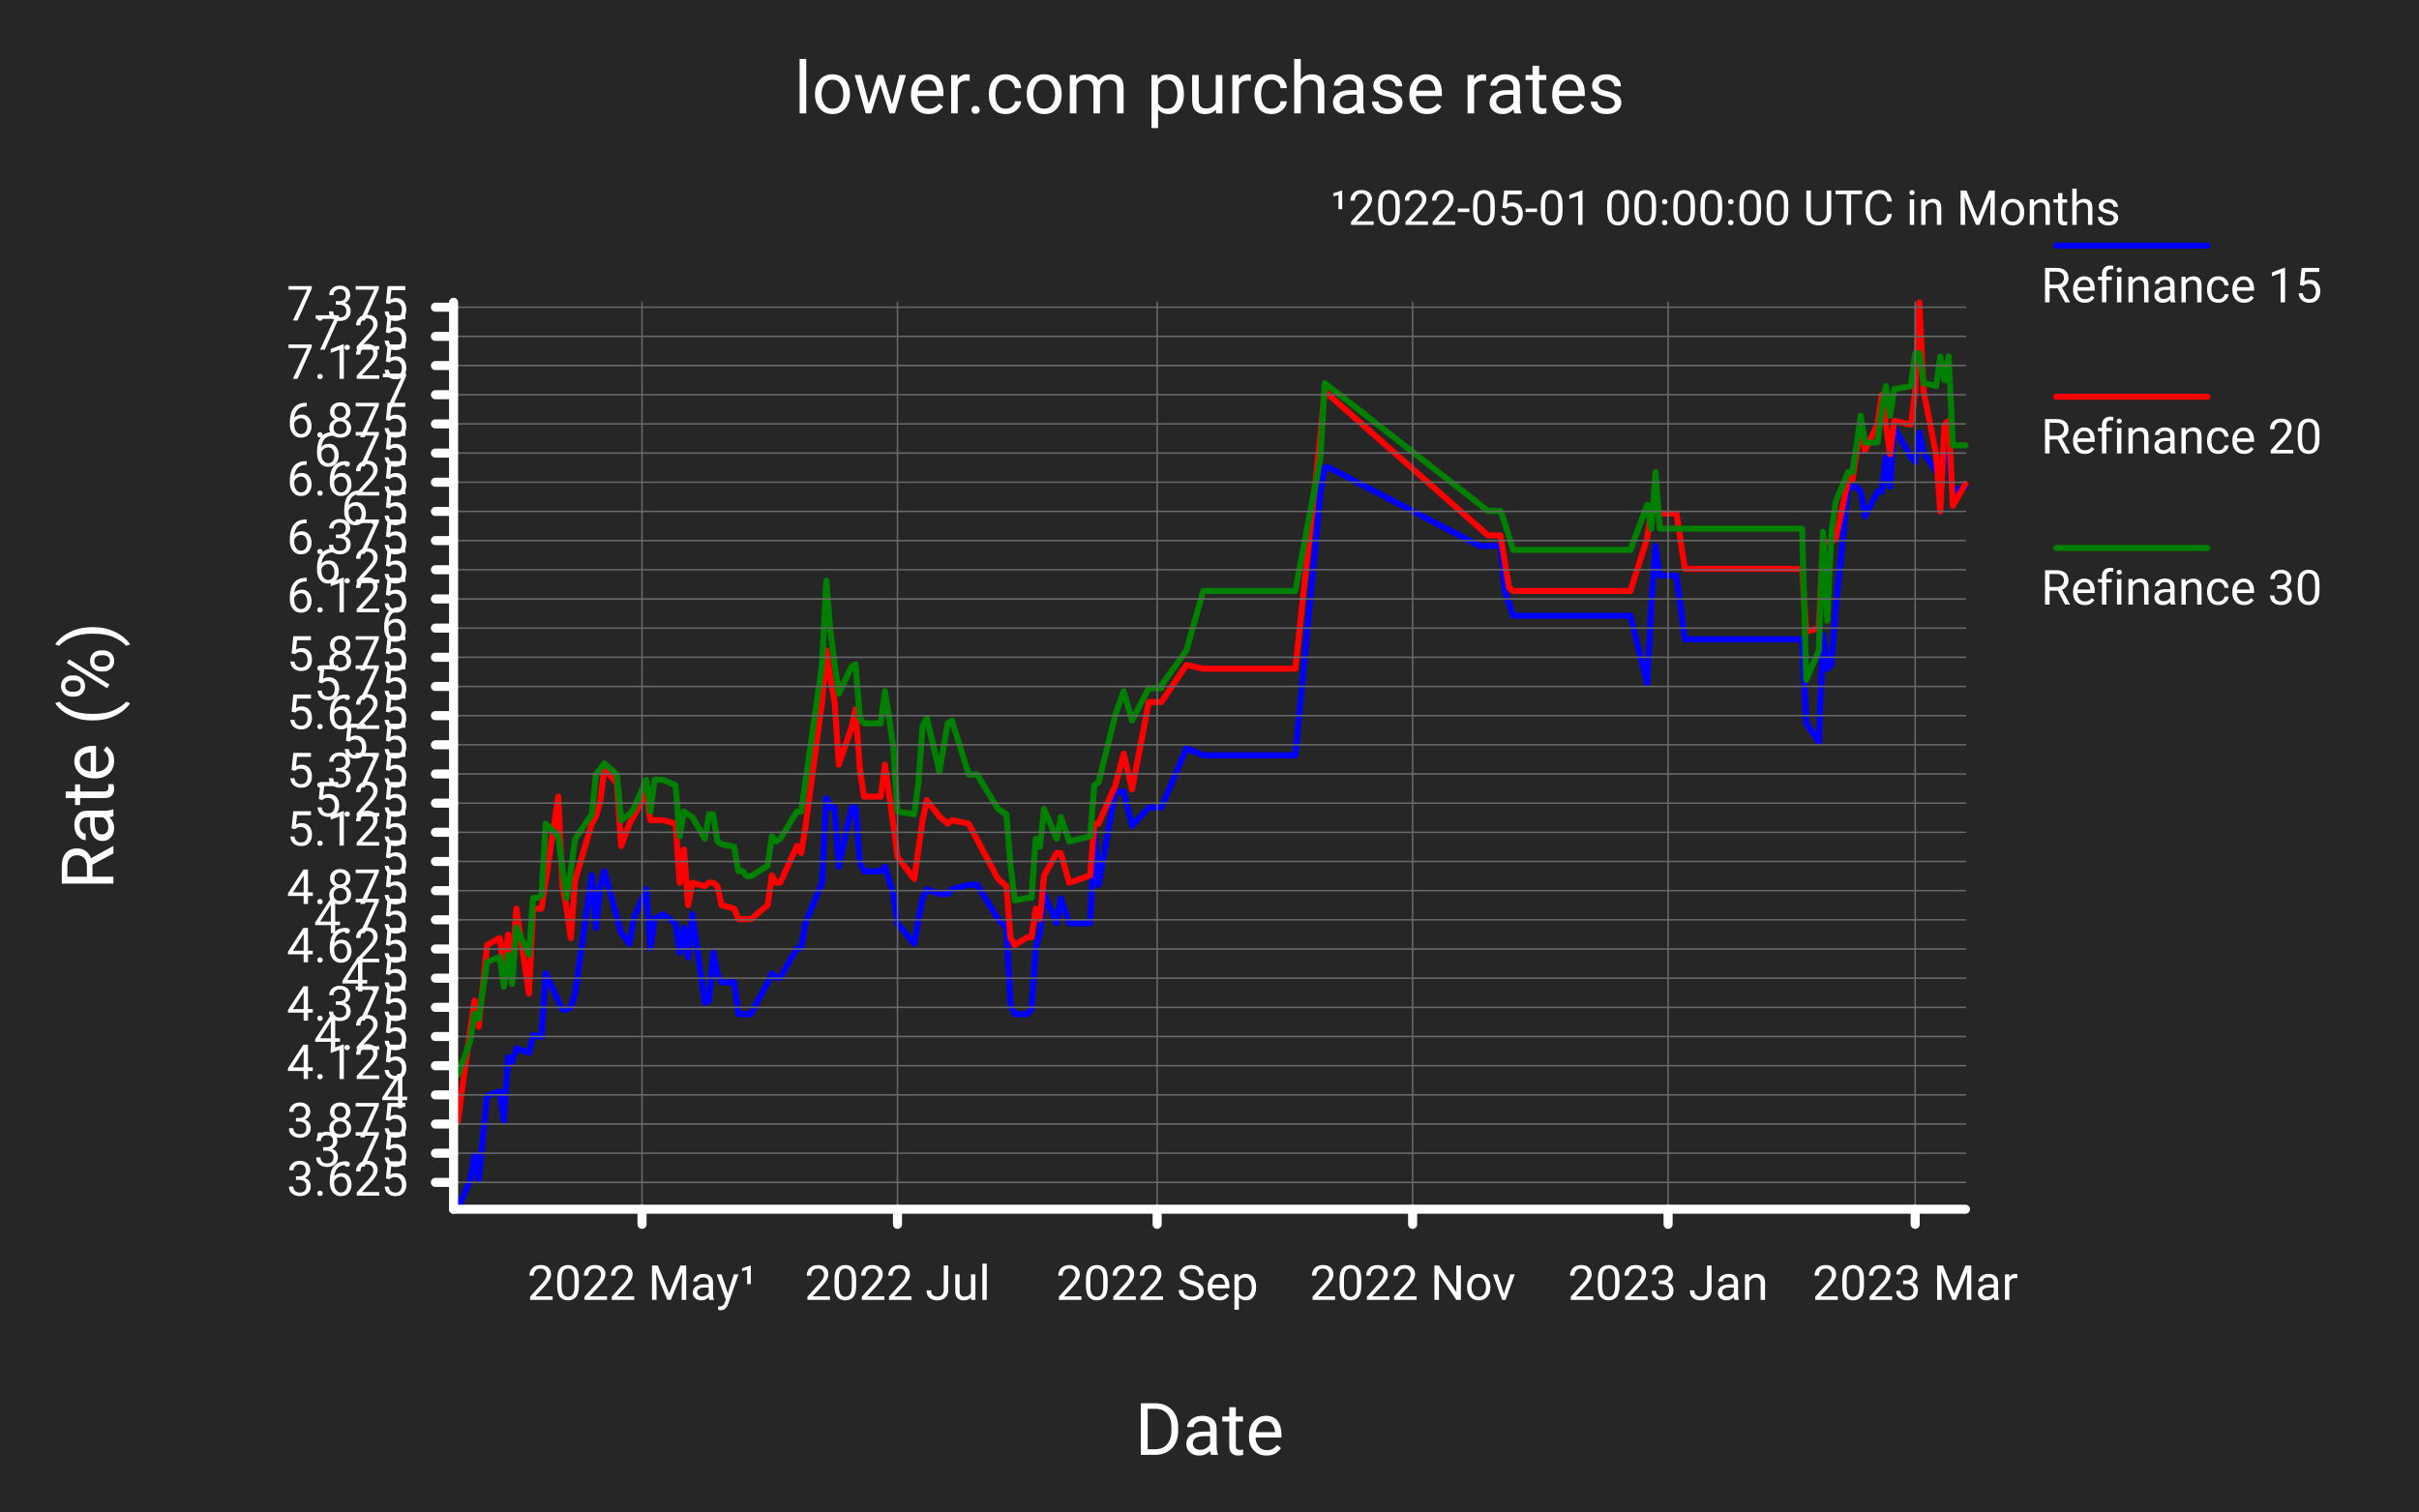
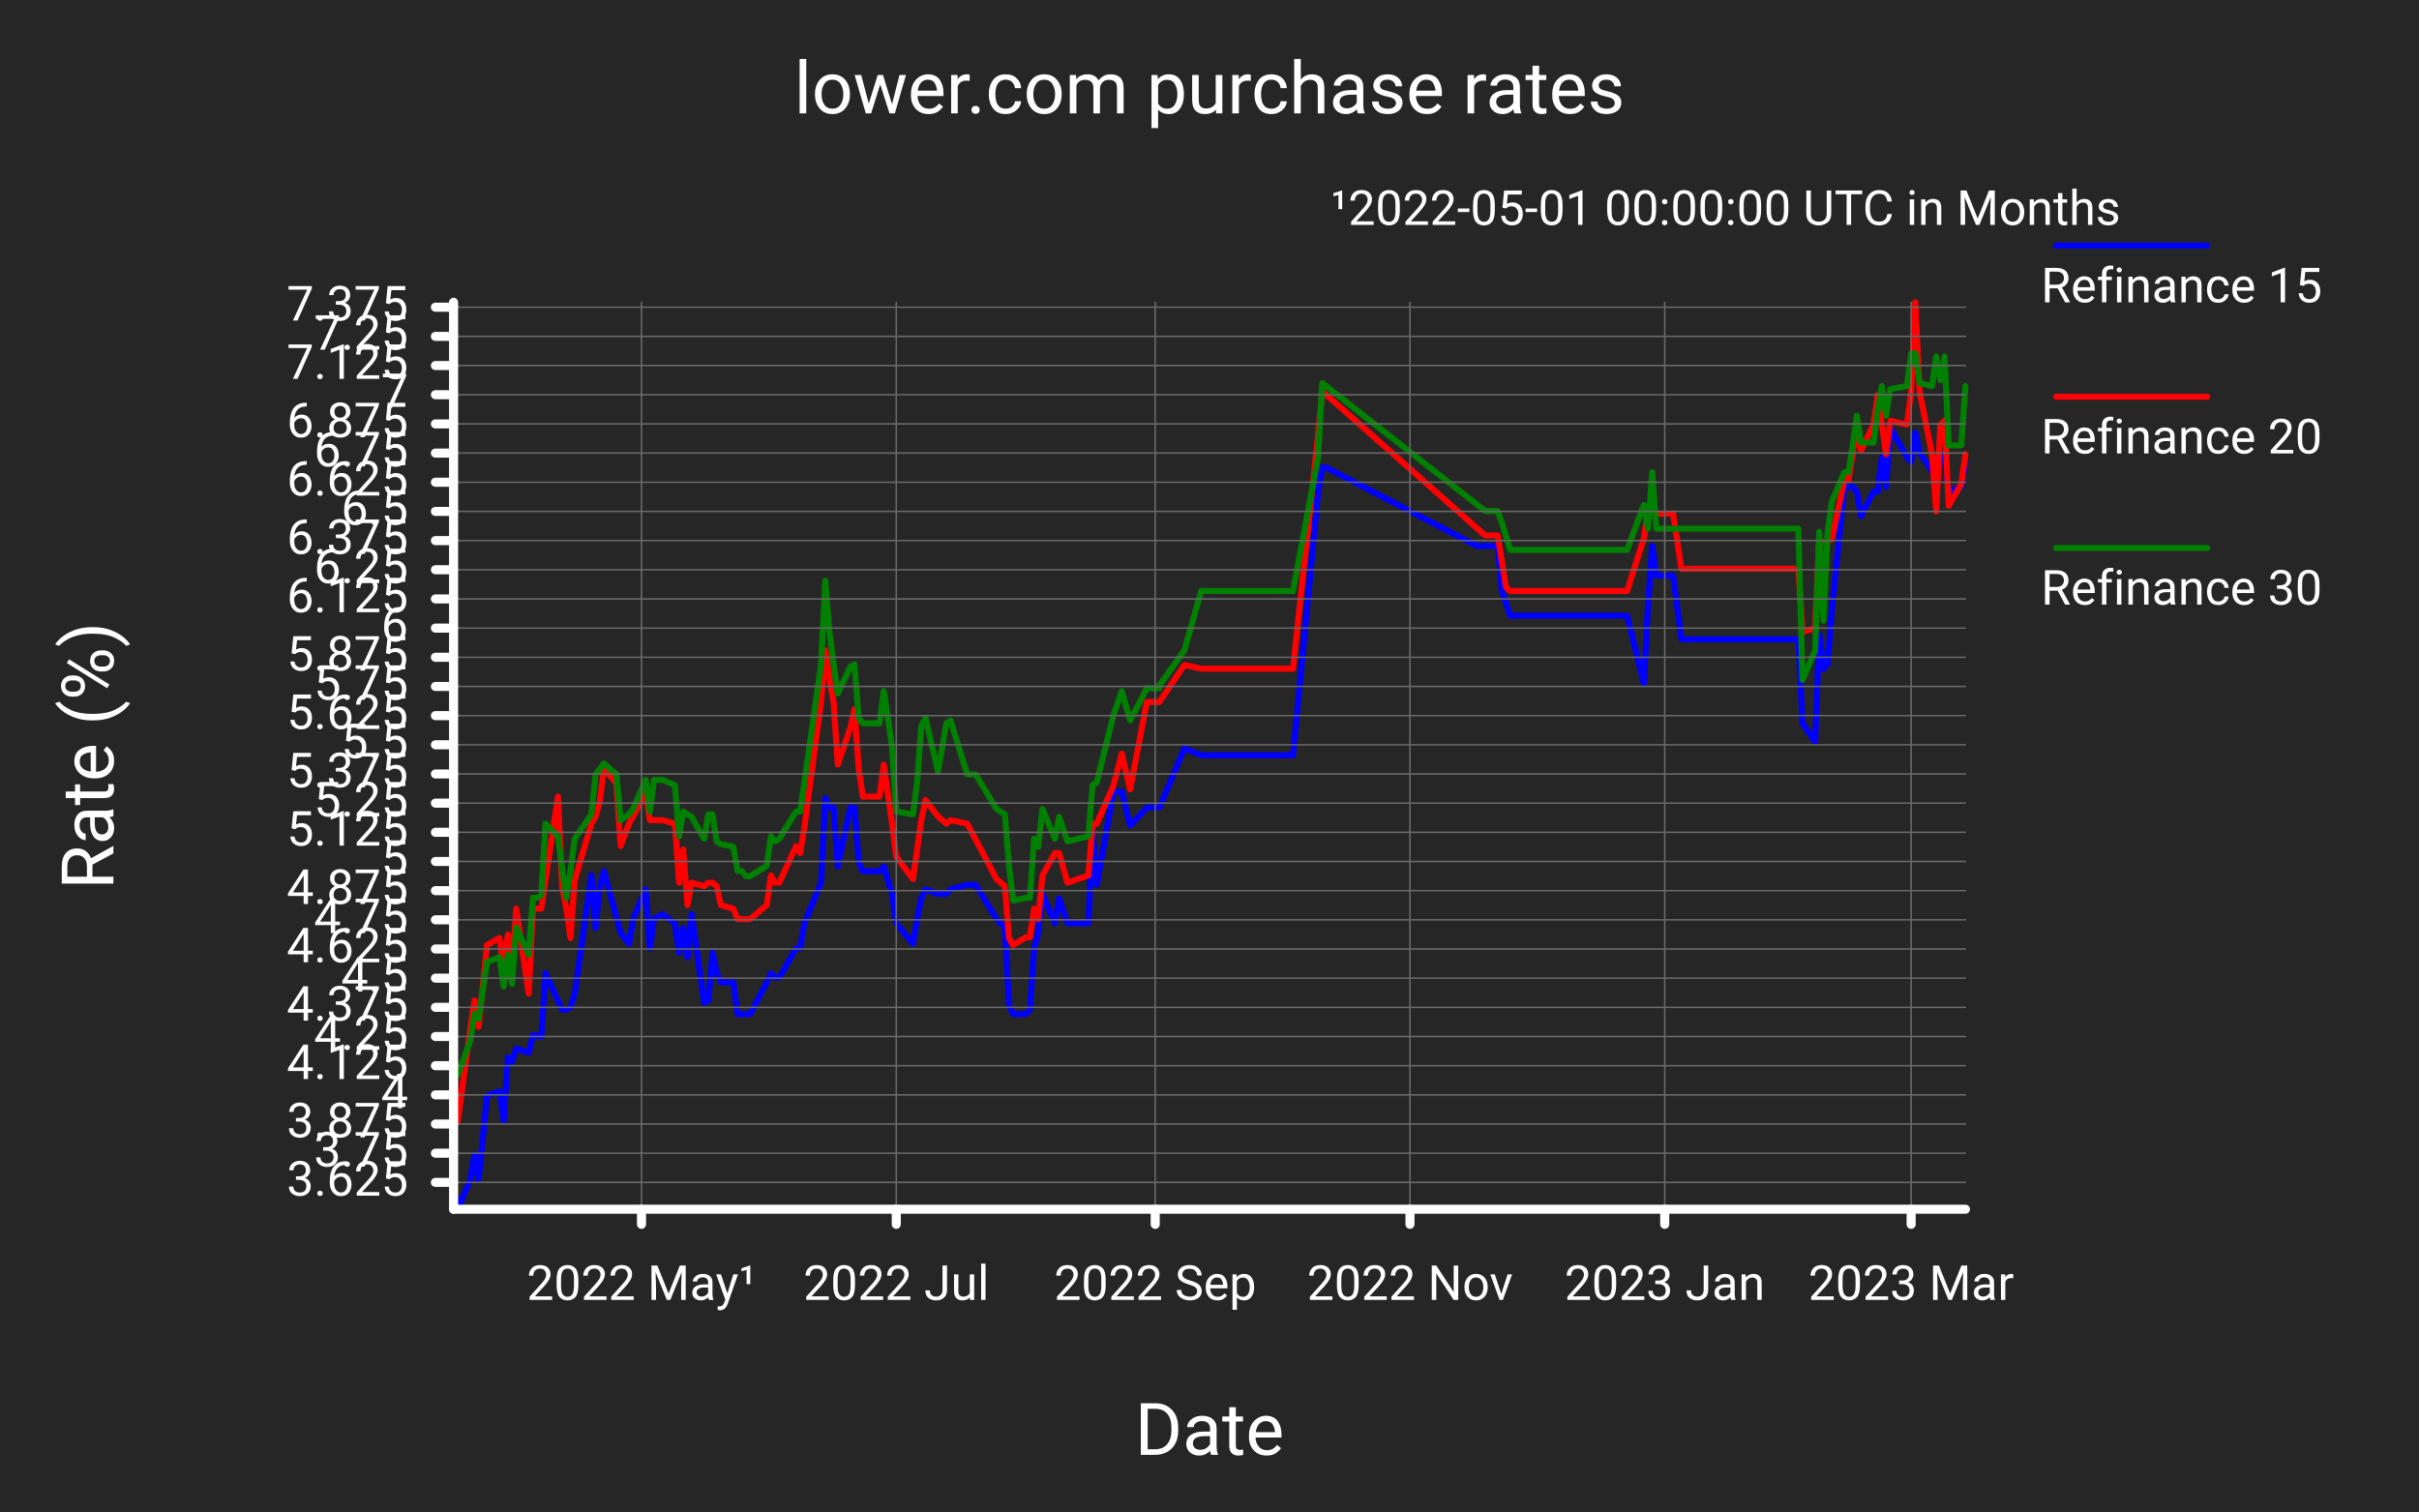
<svg xmlns="http://www.w3.org/2000/svg" class="poloto" width="800" height="500" viewBox="0 0 800 500">
  <style>.poloto{stroke-linecap:round;stroke-linejoin:round;font-family:Roboto,sans-serif;font-size:16px;}.poloto_background{fill:#262626;}.poloto_scatter{stroke-width:7}.poloto_tick_line{stroke:dimgray;stroke-width:0.5}.poloto_line{stroke-width:2}.poloto_text{fill: white;}.poloto_axis_lines{stroke: white;stroke-width:3;fill:none;stroke-dasharray:none}.poloto_title{font-size:24px;dominant-baseline:start;text-anchor:middle;}.poloto_xname{font-size:24px;dominant-baseline:start;text-anchor:middle;}.poloto_yname{font-size:24px;dominant-baseline:start;text-anchor:middle;}.poloto0stroke{stroke:blue;}.poloto1stroke{stroke:red;}.poloto2stroke{stroke:green;}.poloto3stroke{stroke:gold;}.poloto4stroke{stroke:aqua;}.poloto5stroke{stroke:lime;}.poloto6stroke{stroke:orange;}.poloto7stroke{stroke:chocolate;}.poloto0fill{fill:blue;}.poloto1fill{fill:red;}.poloto2fill{fill:green;}.poloto3fill{fill:gold;}.poloto4fill{fill:aqua;}.poloto5fill{fill:lime;}.poloto6fill{fill:orange;}.poloto7fill{fill:chocolate;}</style>
  <circle r="1e5" class="poloto_background" />
  <text class="poloto_text poloto_legend_text" x="675" y="100">Refinance 15</text>
  <line class="poloto_line poloto_legend_icon poloto0stroke poloto0legend" stroke="black" x1="680" x2="730" y1="81.25" y2="81.25" />
-   <path class="poloto_line poloto0stroke" fill="none" stroke="black" d=" M 150.00 393.13 L 151.39 400.00 L 155.54 390.27 L 156.93 381.94 L 158.31 390.27 L 158.31 390.27 L 161.08 362.48 L 165.24 361.01 L 166.62 370.74 L 168.01 349.74 L 169.39 351.21 L 170.78 346.81 L 174.93 348.28 L 176.32 342.41 L 176.32 342.41 L 179.09 342.95 L 180.47 321.95 L 184.63 331.06 L 186.01 333.99 L 187.40 333.99 L 188.78 333.22 L 190.17 328.74 L 195.71 289.53 L 197.09 306.97 L 198.48 293.46 L 199.86 288.21 L 199.86 288.21 L 205.40 308.52 L 208.17 312.22 L 209.56 303.96 L 213.71 294.16 L 215.10 313.69 L 216.48 303.96 L 216.48 303.96 L 219.25 302.42 L 223.41 305.43 L 224.79 315.16 L 224.79 315.16 L 226.18 306.90 L 227.56 316.70 L 228.95 302.42 L 233.10 331.76 L 234.49 331.06 L 235.87 315.16 L 235.87 315.16 L 237.26 321.95 L 238.64 324.96 L 242.80 324.96 L 244.18 335.46 L 245.57 335.46 L 246.95 335.46 L 248.34 335.46 L 253.88 324.96 L 255.26 321.95 L 256.65 323.42 L 258.03 323.42 L 258.03 323.42 L 263.57 313.69 L 264.96 313.69 L 266.34 305.43 L 271.88 291.92 L 273.27 264.05 L 274.65 267.14 L 276.04 267.14 L 277.42 286.67 L 281.58 267.14 L 282.96 267.14 L 284.35 285.13 L 285.73 288.21 L 291.27 288.21 L 292.66 286.67 L 294.04 291.22 L 295.43 295.70 L 296.81 305.43 L 302.35 312.22 L 303.74 303.96 L 305.12 297.17 L 306.51 294.16 L 310.66 295.70 L 313.43 295.70 L 314.82 294.16 L 320.36 292.69 L 320.36 292.69 L 320.36 292.69 L 320.36 292.69 L 320.36 292.69 L 320.36 292.69 L 323.13 292.69 L 323.13 292.69 L 323.13 292.69 L 323.13 292.69 L 323.13 292.69 L 323.13 292.69 L 330.06 303.96 L 332.83 306.90 L 334.21 332.53 L 335.60 335.46 L 339.75 335.46 L 341.14 333.99 L 342.52 313.69 L 343.91 308.44 L 345.29 295.70 L 349.45 305.43 L 349.45 305.43 L 350.83 297.17 L 353.60 305.43 L 353.60 305.43 L 360.53 305.43 L 361.91 274.70 L 363.30 292.69 L 368.84 261.89 L 371.61 261.89 L 371.61 261.89 L 374.38 273.16 L 379.92 267.14 L 379.92 267.14 L 379.92 267.14 L 379.92 267.14 L 379.92 267.14 L 379.92 267.14 L 379.92 267.14 L 379.92 267.14 L 379.92 267.14 L 384.07 267.14 L 392.38 247.53 L 397.92 249.85 L 397.92 249.85 L 402.08 249.85 L 407.62 249.85 L 409.00 249.85 L 409.00 249.85 L 409.00 249.85 L 409.00 249.85 L 409.00 249.85 L 427.01 249.85 L 428.39 249.85 L 436.70 162.92 L 438.09 154.66 L 439.47 154.66 L 489.34 180.60 L 494.88 180.60 L 496.26 180.60 L 497.65 195.50 L 500.42 203.68 L 500.42 203.68 L 505.96 203.68 L 507.34 203.68 L 508.73 203.68 L 510.11 203.68 L 514.27 203.68 L 515.65 203.68 L 518.42 203.68 L 519.81 203.68 L 523.96 203.68 L 525.35 203.68 L 525.35 203.68 L 529.50 203.68 L 533.66 203.68 L 535.04 203.68 L 536.43 203.68 L 537.81 203.68 L 539.20 203.68 L 544.74 226.15 L 546.12 200.21 L 547.51 180.60 L 548.89 190.40 L 553.05 190.40 L 554.43 190.40 L 554.43 190.40 L 557.20 211.48 L 558.59 211.48 L 562.74 211.48 L 564.13 211.48 L 565.51 211.48 L 566.90 211.48 L 568.28 211.48 L 568.28 211.48 L 568.28 211.48 L 568.28 211.48 L 575.21 211.48 L 577.98 211.48 L 582.13 211.48 L 583.52 211.48 L 586.29 211.48 L 587.67 211.48 L 593.21 211.48 L 594.60 211.48 L 595.98 211.48 L 597.37 239.27 L 601.52 245.45 L 602.91 209.93 L 604.29 221.28 L 605.68 219.74 L 607.06 201.75 L 611.22 161.07 L 612.60 161.07 L 613.99 161.07 L 615.37 162.61 L 616.76 170.79 L 620.91 162.61 L 622.30 162.61 L 623.68 151.26 L 625.07 161.07 L 626.45 141.46 L 631.99 151.26 L 633.38 152.80 L 634.76 143.08 L 636.15 149.64 L 640.30 155.97 L 641.69 152.80 L 643.07 151.26 L 644.46 151.26 L 645.84 162.61 L 650.00 161.07" />
+   <path class="poloto_line poloto0stroke" fill="none" stroke="black" d=" M 150.00 393.13 L 151.38 400.00 L 155.52 390.27 L 156.91 381.94 L 158.29 390.27 L 158.29 390.27 L 161.05 362.48 L 165.19 361.01 L 166.57 370.74 L 167.96 349.74 L 169.34 351.21 L 170.72 346.81 L 174.86 348.28 L 176.24 342.41 L 176.24 342.41 L 179.01 342.95 L 180.39 321.95 L 184.53 331.06 L 185.91 333.99 L 187.29 333.99 L 188.67 333.22 L 190.06 328.74 L 195.58 289.53 L 196.96 306.97 L 198.34 293.46 L 199.72 288.21 L 199.72 288.21 L 205.25 308.52 L 208.01 312.22 L 209.39 303.96 L 213.54 294.16 L 214.92 313.69 L 216.30 303.96 L 216.30 303.96 L 219.06 302.42 L 223.20 305.43 L 224.59 315.16 L 224.59 315.16 L 225.97 306.90 L 227.35 316.70 L 228.73 302.42 L 232.87 331.76 L 234.25 331.06 L 235.64 315.16 L 235.64 315.16 L 237.02 321.95 L 238.40 324.96 L 242.54 324.96 L 243.92 335.46 L 245.30 335.46 L 246.69 335.46 L 248.07 335.46 L 253.59 324.96 L 254.97 321.95 L 256.35 323.42 L 257.73 323.42 L 257.73 323.42 L 263.26 313.69 L 264.64 313.69 L 266.02 305.43 L 271.55 291.92 L 272.93 264.05 L 274.31 267.14 L 275.69 267.14 L 277.07 286.67 L 281.22 267.14 L 282.60 267.14 L 283.98 285.13 L 285.36 288.21 L 290.88 288.21 L 292.27 286.67 L 293.65 291.22 L 295.03 295.70 L 296.41 305.43 L 301.93 312.22 L 303.31 303.96 L 304.70 297.17 L 306.08 294.16 L 310.22 295.70 L 312.98 295.70 L 314.36 294.16 L 319.89 292.69 L 319.89 292.69 L 319.89 292.69 L 319.89 292.69 L 319.89 292.69 L 319.89 292.69 L 322.65 292.69 L 322.65 292.69 L 322.65 292.69 L 322.65 292.69 L 322.65 292.69 L 322.65 292.69 L 329.56 303.96 L 332.32 306.90 L 333.70 332.53 L 335.08 335.46 L 339.23 335.46 L 340.61 333.99 L 341.99 313.69 L 343.37 308.44 L 344.75 295.70 L 348.90 305.43 L 348.90 305.43 L 350.28 297.17 L 353.04 305.43 L 353.04 305.43 L 359.94 305.43 L 361.33 274.70 L 362.71 292.69 L 368.23 261.89 L 370.99 261.89 L 370.99 261.89 L 373.76 273.16 L 379.28 267.14 L 379.28 267.14 L 379.28 267.14 L 379.28 267.14 L 379.28 267.14 L 379.28 267.14 L 379.28 267.14 L 379.28 267.14 L 379.28 267.14 L 383.43 267.14 L 391.71 247.53 L 397.24 249.85 L 397.24 249.85 L 401.38 249.85 L 406.91 249.85 L 408.29 249.85 L 408.29 249.85 L 408.29 249.85 L 408.29 249.85 L 408.29 249.85 L 426.24 249.85 L 427.62 249.85 L 435.91 162.92 L 437.29 154.66 L 438.67 154.66 L 488.40 180.60 L 493.92 180.60 L 495.30 180.60 L 496.69 195.50 L 499.45 203.68 L 499.45 203.68 L 504.97 203.68 L 506.35 203.68 L 507.73 203.68 L 509.12 203.68 L 513.26 203.68 L 514.64 203.68 L 517.40 203.68 L 518.78 203.68 L 522.93 203.68 L 524.31 203.68 L 524.31 203.68 L 528.45 203.68 L 532.60 203.68 L 533.98 203.68 L 535.36 203.68 L 536.74 203.68 L 538.12 203.68 L 543.65 226.15 L 545.03 200.21 L 546.41 180.60 L 547.79 190.40 L 551.93 190.40 L 553.31 190.40 L 553.31 190.40 L 556.08 211.48 L 557.46 211.48 L 561.60 211.48 L 562.98 211.48 L 564.36 211.48 L 565.75 211.48 L 567.13 211.48 L 567.13 211.48 L 567.13 211.48 L 567.13 211.48 L 574.03 211.48 L 576.80 211.48 L 580.94 211.48 L 582.32 211.48 L 585.08 211.48 L 586.46 211.48 L 591.99 211.48 L 593.37 211.48 L 594.75 211.48 L 596.13 239.27 L 600.28 245.45 L 601.66 209.93 L 603.04 221.28 L 604.42 219.74 L 605.80 201.75 L 609.94 161.07 L 611.33 161.07 L 612.71 161.07 L 614.09 162.61 L 615.47 170.79 L 619.61 162.61 L 620.99 162.61 L 622.38 151.26 L 623.76 161.07 L 625.14 141.46 L 630.66 151.26 L 632.04 152.80 L 633.43 143.08 L 634.81 149.64 L 638.95 155.97 L 640.33 152.80 L 641.71 151.26 L 643.09 151.26 L 644.48 162.61 L 648.62 161.07 L 650.00 152.80" />
  <text class="poloto_text poloto_legend_text" x="675" y="150">Refinance 20</text>
  <line class="poloto_line poloto_legend_icon poloto1stroke poloto1legend" stroke="black" x1="680" x2="730" y1="131.25" y2="131.25" />
-   <path class="poloto_line poloto1stroke" fill="none" stroke="black" d=" M 150.00 350.51 L 151.39 371.13 L 155.54 340.40 L 156.93 330.98 L 158.31 339.63 L 158.31 339.63 L 161.08 312.61 L 165.24 310.29 L 166.62 320.10 L 168.01 309.14 L 169.39 318.94 L 170.78 300.57 L 174.93 328.67 L 176.32 300.57 L 176.32 300.57 L 179.09 300.57 L 179.09 300.57 L 184.63 263.51 L 186.01 293.15 L 187.40 300.57 L 188.78 310.29 L 190.17 291.22 L 195.71 272.47 L 197.09 270.07 L 198.48 265.29 L 199.86 254.32 L 204.02 259.11 L 205.40 279.88 L 208.17 272.47 L 209.56 270.07 L 213.71 262.27 L 215.10 271.31 L 216.48 271.31 L 216.48 271.31 L 219.25 271.31 L 223.41 272.47 L 224.79 292.00 L 224.79 292.00 L 226.18 281.03 L 227.56 299.41 L 228.95 292.00 L 233.10 293.15 L 234.49 292.00 L 235.87 292.00 L 235.87 292.00 L 237.26 293.15 L 238.64 299.41 L 242.80 300.57 L 244.18 304.04 L 245.57 304.04 L 246.95 304.04 L 248.34 304.04 L 253.88 299.41 L 255.26 289.60 L 256.65 292.00 L 258.03 292.00 L 258.03 292.00 L 263.57 279.88 L 264.96 282.19 L 266.34 273.62 L 271.88 232.24 L 273.27 215.11 L 274.65 224.91 L 276.04 232.24 L 277.42 252.93 L 281.58 240.74 L 282.96 234.64 L 284.35 254.17 L 285.73 263.51 L 291.27 263.51 L 292.66 252.93 L 294.04 262.74 L 295.43 272.47 L 296.81 283.43 L 302.35 290.76 L 303.74 281.03 L 305.12 271.31 L 306.51 264.67 L 310.66 270.07 L 313.43 272.47 L 314.82 271.31 L 320.36 272.47 L 320.36 272.47 L 320.36 272.47 L 320.36 272.47 L 320.36 272.47 L 320.36 272.47 L 320.36 272.47 L 320.36 272.47 L 320.36 272.47 L 320.36 272.47 L 320.36 272.47 L 320.36 272.47 L 330.06 290.76 L 332.83 293.15 L 334.21 310.29 L 335.60 312.61 L 339.75 310.06 L 341.14 310.06 L 342.52 300.57 L 343.91 304.04 L 345.29 289.60 L 349.45 282.19 L 349.45 282.19 L 350.83 282.19 L 353.60 292.00 L 353.60 292.00 L 360.53 289.60 L 361.91 272.47 L 363.30 272.47 L 368.84 259.88 L 371.61 249.31 L 371.61 249.31 L 374.38 261.12 L 379.92 232.24 L 379.92 232.24 L 379.92 232.24 L 379.92 232.24 L 379.92 232.24 L 379.92 232.24 L 379.92 232.24 L 379.92 232.24 L 379.92 232.24 L 384.07 232.24 L 392.38 219.97 L 397.92 221.20 L 400.69 221.20 L 402.08 221.20 L 402.08 221.20 L 409.00 221.20 L 410.39 221.20 L 410.39 221.20 L 410.39 221.20 L 410.39 221.20 L 427.01 221.20 L 428.39 221.20 L 436.70 143.85 L 438.09 129.41 L 438.09 129.41 L 492.11 177.12 L 494.88 177.12 L 496.26 177.12 L 499.03 194.26 L 500.42 195.50 L 500.42 195.50 L 505.96 195.50 L 507.34 195.50 L 508.73 195.50 L 510.11 195.50 L 514.27 195.50 L 515.65 195.50 L 518.42 195.50 L 519.81 195.50 L 523.96 195.50 L 525.35 195.50 L 525.35 195.50 L 529.50 195.50 L 533.66 195.50 L 535.04 195.50 L 536.43 195.50 L 537.81 195.50 L 539.20 195.50 L 544.74 178.05 L 546.12 168.55 L 547.51 167.32 L 548.89 169.87 L 553.05 169.87 L 554.43 169.87 L 554.43 169.87 L 557.20 188.16 L 558.59 188.16 L 562.74 188.16 L 564.13 188.16 L 565.51 188.16 L 566.90 188.16 L 568.28 188.16 L 568.28 188.16 L 573.82 188.16 L 573.82 188.16 L 575.21 188.16 L 577.98 188.16 L 582.13 188.16 L 583.52 188.16 L 586.29 188.16 L 587.67 188.16 L 593.21 188.16 L 594.60 188.16 L 595.98 188.16 L 597.37 209.01 L 601.52 207.77 L 602.91 178.36 L 604.29 179.59 L 604.29 179.59 L 607.06 178.36 L 611.22 158.75 L 612.60 158.75 L 613.99 150.26 L 615.37 140.45 L 616.76 149.02 L 620.91 140.45 L 622.30 130.65 L 623.68 140.45 L 625.07 150.26 L 626.45 139.22 L 631.99 140.45 L 633.38 129.41 L 634.76 100.00 L 636.15 129.41 L 640.30 150.26 L 641.69 169.17 L 643.07 140.45 L 644.46 139.22 L 645.84 167.32 L 650.00 160.06" />
+   <path class="poloto_line poloto1stroke" fill="none" stroke="black" d=" M 150.00 350.51 L 151.38 371.13 L 155.52 340.40 L 156.91 330.98 L 158.29 339.63 L 158.29 339.63 L 161.05 312.61 L 165.19 310.29 L 166.57 320.10 L 167.96 309.14 L 169.34 318.94 L 170.72 300.57 L 174.86 328.67 L 176.24 300.57 L 176.24 300.57 L 179.01 300.57 L 179.01 300.57 L 184.53 263.51 L 185.91 293.15 L 187.29 300.57 L 188.67 310.29 L 190.06 291.22 L 195.58 272.47 L 196.96 270.07 L 198.34 265.29 L 199.72 254.32 L 203.87 259.11 L 205.25 279.88 L 208.01 272.47 L 209.39 270.07 L 213.54 262.27 L 214.92 271.31 L 216.30 271.31 L 216.30 271.31 L 219.06 271.31 L 223.20 272.47 L 224.59 292.00 L 224.59 292.00 L 225.97 281.03 L 227.35 299.41 L 228.73 292.00 L 232.87 293.15 L 234.25 292.00 L 235.64 292.00 L 235.64 292.00 L 237.02 293.15 L 238.40 299.41 L 242.54 300.57 L 243.92 304.04 L 245.30 304.04 L 246.69 304.04 L 248.07 304.04 L 253.59 299.41 L 254.97 289.60 L 256.35 292.00 L 257.73 292.00 L 257.73 292.00 L 263.26 279.88 L 264.64 282.19 L 266.02 273.62 L 271.55 232.24 L 272.93 215.11 L 274.31 224.91 L 275.69 232.24 L 277.07 252.93 L 281.22 240.74 L 282.60 234.64 L 283.98 254.17 L 285.36 263.51 L 290.88 263.51 L 292.27 252.93 L 293.65 262.74 L 295.03 272.47 L 296.41 283.43 L 301.93 290.76 L 303.31 281.03 L 304.70 271.31 L 306.08 264.67 L 310.22 270.07 L 312.98 272.47 L 314.36 271.31 L 319.89 272.47 L 319.89 272.47 L 319.89 272.47 L 319.89 272.47 L 319.89 272.47 L 319.89 272.47 L 319.89 272.47 L 319.89 272.47 L 319.89 272.47 L 319.89 272.47 L 319.89 272.47 L 319.89 272.47 L 329.56 290.76 L 332.32 293.15 L 333.70 310.29 L 335.08 312.61 L 339.23 310.06 L 340.61 310.06 L 341.99 300.57 L 343.37 304.04 L 344.75 289.60 L 348.90 282.19 L 348.90 282.19 L 350.28 282.19 L 353.04 292.00 L 353.04 292.00 L 359.94 289.60 L 361.33 272.47 L 362.71 272.47 L 368.23 259.88 L 370.99 249.31 L 370.99 249.31 L 373.76 261.12 L 379.28 232.24 L 379.28 232.24 L 379.28 232.24 L 379.28 232.24 L 379.28 232.24 L 379.28 232.24 L 379.28 232.24 L 379.28 232.24 L 379.28 232.24 L 383.43 232.24 L 391.71 219.97 L 397.24 221.20 L 400.00 221.20 L 401.38 221.20 L 401.38 221.20 L 408.29 221.20 L 409.67 221.20 L 409.67 221.20 L 409.67 221.20 L 409.67 221.20 L 426.24 221.20 L 427.62 221.20 L 435.91 143.85 L 437.29 129.41 L 437.29 129.41 L 491.16 177.12 L 493.92 177.12 L 495.30 177.12 L 498.07 194.26 L 499.45 195.50 L 499.45 195.50 L 504.97 195.50 L 506.35 195.50 L 507.73 195.50 L 509.12 195.50 L 513.26 195.50 L 514.64 195.50 L 517.40 195.50 L 518.78 195.50 L 522.93 195.50 L 524.31 195.50 L 524.31 195.50 L 528.45 195.50 L 532.60 195.50 L 533.98 195.50 L 535.36 195.50 L 536.74 195.50 L 538.12 195.50 L 543.65 178.05 L 545.03 168.55 L 546.41 167.32 L 547.79 169.87 L 551.93 169.87 L 553.31 169.87 L 553.31 169.87 L 556.08 188.16 L 557.46 188.16 L 561.60 188.16 L 562.98 188.16 L 564.36 188.16 L 565.75 188.16 L 567.13 188.16 L 567.13 188.16 L 572.65 188.16 L 572.65 188.16 L 574.03 188.16 L 576.80 188.16 L 580.94 188.16 L 582.32 188.16 L 585.08 188.16 L 586.46 188.16 L 591.99 188.16 L 593.37 188.16 L 594.75 188.16 L 596.13 209.01 L 600.28 207.77 L 601.66 178.36 L 603.04 179.59 L 603.04 179.59 L 605.80 178.36 L 609.94 158.75 L 611.33 158.75 L 612.71 150.26 L 614.09 140.45 L 615.47 149.02 L 619.61 140.45 L 620.99 130.65 L 622.38 140.45 L 623.76 150.26 L 625.14 139.22 L 630.66 140.45 L 632.04 129.41 L 633.43 100.00 L 634.81 129.41 L 638.95 150.26 L 640.33 169.17 L 641.71 140.45 L 643.09 139.22 L 644.48 167.32 L 648.62 160.06 L 650.00 150.26" />
  <text class="poloto_text poloto_legend_text" x="675" y="200">Refinance 30</text>
  <line class="poloto_line poloto_legend_icon poloto2stroke poloto2legend" stroke="black" x1="680" x2="730" y1="181.25" y2="181.25" />
-   <path class="poloto_line poloto2stroke" fill="none" stroke="black" d=" M 150.00 348.35 L 151.39 355.69 L 155.54 344.26 L 156.93 335.31 L 158.31 337.00 L 158.31 337.00 L 161.08 318.24 L 165.24 316.62 L 166.62 326.35 L 168.01 315.77 L 169.39 325.50 L 170.78 306.82 L 174.93 315.77 L 176.32 297.01 L 177.70 297.01 L 179.09 296.17 L 180.47 272.47 L 184.63 276.63 L 186.01 287.29 L 187.40 297.01 L 188.78 288.14 L 190.17 277.48 L 195.71 269.38 L 197.09 256.18 L 198.48 254.40 L 199.86 252.55 L 204.02 256.18 L 205.40 271.31 L 208.17 269.38 L 209.56 267.60 L 213.71 257.95 L 215.10 268.45 L 216.48 257.95 L 216.48 257.95 L 219.25 257.95 L 223.41 259.73 L 224.79 276.63 L 224.79 276.63 L 226.18 268.45 L 227.56 269.38 L 228.95 270.23 L 233.10 277.48 L 234.49 269.38 L 235.87 269.38 L 235.87 269.38 L 237.26 278.33 L 238.64 279.26 L 242.80 280.11 L 244.18 288.14 L 245.57 288.14 L 246.95 289.84 L 248.34 289.84 L 253.88 286.36 L 255.26 276.63 L 256.65 278.33 L 258.03 277.48 L 258.03 277.48 L 263.57 268.45 L 264.96 268.45 L 266.34 258.80 L 271.88 219.74 L 273.27 192.10 L 274.65 209.01 L 276.04 219.74 L 277.42 229.46 L 281.58 220.59 L 282.96 219.74 L 284.35 237.49 L 285.73 239.27 L 291.27 239.27 L 292.66 228.62 L 294.04 237.49 L 295.43 247.22 L 296.81 268.45 L 302.35 269.38 L 303.74 258.80 L 305.12 240.20 L 306.51 237.49 L 310.66 255.25 L 313.43 239.27 L 314.82 238.34 L 320.36 256.18 L 320.36 256.18 L 320.36 256.18 L 320.36 256.18 L 320.36 256.18 L 320.36 256.18 L 323.13 256.18 L 323.13 256.18 L 323.13 256.18 L 323.13 256.18 L 323.13 256.18 L 323.13 256.18 L 330.06 267.60 L 332.83 269.38 L 334.21 286.36 L 335.60 297.86 L 339.75 297.01 L 341.14 297.01 L 342.52 277.48 L 343.91 280.11 L 345.29 267.60 L 349.45 277.48 L 349.45 277.48 L 350.83 270.23 L 353.60 278.33 L 353.60 278.33 L 360.53 276.63 L 361.91 259.73 L 363.30 258.80 L 368.84 236.57 L 371.61 228.62 L 371.61 228.62 L 374.38 238.34 L 379.92 227.69 L 379.92 227.69 L 379.92 227.69 L 379.92 227.69 L 379.92 227.69 L 379.92 227.69 L 379.92 227.69 L 379.92 227.69 L 384.07 227.69 L 384.07 226.76 L 392.38 215.11 L 397.92 195.50 L 397.92 195.50 L 402.08 195.50 L 402.08 195.50 L 409.00 195.50 L 410.39 195.50 L 410.39 195.50 L 410.39 195.50 L 410.39 195.50 L 427.01 195.50 L 428.39 195.50 L 436.70 151.34 L 438.09 126.71 L 438.09 126.71 L 492.11 169.02 L 494.88 169.02 L 496.26 169.02 L 497.65 172.95 L 500.42 181.91 L 500.42 181.91 L 505.96 181.91 L 507.34 181.91 L 508.73 181.91 L 510.11 181.91 L 514.27 181.91 L 515.65 181.91 L 518.42 181.91 L 519.81 181.91 L 523.96 181.91 L 525.35 181.91 L 525.35 181.91 L 529.50 181.91 L 533.66 181.91 L 535.04 181.91 L 536.43 181.91 L 537.81 181.91 L 539.20 181.91 L 544.74 167.01 L 546.12 174.88 L 547.51 156.20 L 548.89 174.88 L 553.05 174.88 L 554.43 174.88 L 554.43 174.88 L 557.20 174.88 L 558.59 174.88 L 562.74 174.88 L 564.13 174.88 L 565.51 174.88 L 566.90 174.88 L 568.28 174.88 L 568.28 174.88 L 573.82 174.88 L 573.82 174.88 L 575.21 174.88 L 577.98 174.88 L 582.13 174.88 L 583.52 174.88 L 586.29 174.88 L 587.67 174.88 L 593.21 174.88 L 594.60 174.88 L 595.98 174.88 L 597.37 224.91 L 601.52 215.11 L 602.91 175.89 L 604.29 205.30 L 605.68 175.89 L 607.06 166.01 L 611.22 156.20 L 612.60 156.20 L 613.99 147.32 L 615.37 137.52 L 616.76 146.40 L 620.91 146.40 L 622.30 135.59 L 623.68 127.71 L 625.07 137.52 L 626.45 128.72 L 631.99 127.71 L 633.38 116.91 L 634.76 116.91 L 636.15 126.71 L 640.30 127.71 L 641.69 117.91 L 643.07 125.78 L 644.46 117.91 L 645.84 147.32 L 650.00 147.32" />
+   <path class="poloto_line poloto2stroke" fill="none" stroke="black" d=" M 150.00 348.35 L 151.38 355.69 L 155.52 344.26 L 156.91 335.31 L 158.29 337.00 L 158.29 337.00 L 161.05 318.24 L 165.19 316.62 L 166.57 326.35 L 167.96 315.77 L 169.34 325.50 L 170.72 306.82 L 174.86 315.77 L 176.24 297.01 L 177.62 297.01 L 179.01 296.17 L 180.39 272.47 L 184.53 276.63 L 185.91 287.29 L 187.29 297.01 L 188.67 288.14 L 190.06 277.48 L 195.58 269.38 L 196.96 256.18 L 198.34 254.40 L 199.72 252.55 L 203.87 256.18 L 205.25 271.31 L 208.01 269.38 L 209.39 267.60 L 213.54 257.95 L 214.92 268.45 L 216.30 257.95 L 216.30 257.95 L 219.06 257.95 L 223.20 259.73 L 224.59 276.63 L 224.59 276.63 L 225.97 268.45 L 227.35 269.38 L 228.73 270.23 L 232.87 277.48 L 234.25 269.38 L 235.64 269.38 L 235.64 269.38 L 237.02 278.33 L 238.40 279.26 L 242.54 280.11 L 243.92 288.14 L 245.30 288.14 L 246.69 289.84 L 248.07 289.84 L 253.59 286.36 L 254.97 276.63 L 256.35 278.33 L 257.73 277.48 L 257.73 277.48 L 263.26 268.45 L 264.64 268.45 L 266.02 258.80 L 271.55 219.74 L 272.93 192.10 L 274.31 209.01 L 275.69 219.74 L 277.07 229.46 L 281.22 220.59 L 282.60 219.74 L 283.98 237.49 L 285.36 239.27 L 290.88 239.27 L 292.27 228.62 L 293.65 237.49 L 295.03 247.22 L 296.41 268.45 L 301.93 269.38 L 303.31 258.80 L 304.70 240.20 L 306.08 237.49 L 310.22 255.25 L 312.98 239.27 L 314.36 238.34 L 319.89 256.18 L 319.89 256.18 L 319.89 256.18 L 319.89 256.18 L 319.89 256.18 L 319.89 256.18 L 322.65 256.18 L 322.65 256.18 L 322.65 256.18 L 322.65 256.18 L 322.65 256.18 L 322.65 256.18 L 329.56 267.60 L 332.32 269.38 L 333.70 286.36 L 335.08 297.86 L 339.23 297.01 L 340.61 297.01 L 341.99 277.48 L 343.37 280.11 L 344.75 267.60 L 348.90 277.48 L 348.90 277.48 L 350.28 270.23 L 353.04 278.33 L 353.04 278.33 L 359.94 276.63 L 361.33 259.73 L 362.71 258.80 L 368.23 236.57 L 370.99 228.62 L 370.99 228.62 L 373.76 238.34 L 379.28 227.69 L 379.28 227.69 L 379.28 227.69 L 379.28 227.69 L 379.28 227.69 L 379.28 227.69 L 379.28 227.69 L 379.28 227.69 L 383.43 227.69 L 383.43 226.76 L 391.71 215.11 L 397.24 195.50 L 397.24 195.50 L 401.38 195.50 L 401.38 195.50 L 408.29 195.50 L 409.67 195.50 L 409.67 195.50 L 409.67 195.50 L 409.67 195.50 L 426.24 195.50 L 427.62 195.50 L 435.91 151.34 L 437.29 126.71 L 437.29 126.71 L 491.16 169.02 L 493.92 169.02 L 495.30 169.02 L 496.69 172.95 L 499.45 181.91 L 499.45 181.91 L 504.97 181.91 L 506.35 181.91 L 507.73 181.91 L 509.12 181.91 L 513.26 181.91 L 514.64 181.91 L 517.40 181.91 L 518.78 181.91 L 522.93 181.91 L 524.31 181.91 L 524.31 181.91 L 528.45 181.91 L 532.60 181.91 L 533.98 181.91 L 535.36 181.91 L 536.74 181.91 L 538.12 181.91 L 543.65 167.01 L 545.03 174.88 L 546.41 156.20 L 547.79 174.88 L 551.93 174.88 L 553.31 174.88 L 553.31 174.88 L 556.08 174.88 L 557.46 174.88 L 561.60 174.88 L 562.98 174.88 L 564.36 174.88 L 565.75 174.88 L 567.13 174.88 L 567.13 174.88 L 572.65 174.88 L 572.65 174.88 L 574.03 174.88 L 576.80 174.88 L 580.94 174.88 L 582.32 174.88 L 585.08 174.88 L 586.46 174.88 L 591.99 174.88 L 593.37 174.88 L 594.75 174.88 L 596.13 224.91 L 600.28 215.11 L 601.66 175.89 L 603.04 205.30 L 604.42 175.89 L 605.80 166.01 L 609.94 156.20 L 611.33 156.20 L 612.71 147.32 L 614.09 137.52 L 615.47 146.40 L 619.61 146.40 L 620.99 135.59 L 622.38 127.71 L 623.76 137.52 L 625.14 128.72 L 630.66 127.71 L 632.04 116.91 L 633.43 116.91 L 634.81 126.71 L 638.95 127.71 L 640.33 117.91 L 641.71 125.78 L 643.09 117.91 L 644.48 147.32 L 648.62 147.32 L 650.00 127.71" />
  <text class="poloto_labels poloto_text poloto_title" x="400" y="37.5">lower.com purchase rates</text>
  <text class="poloto_labels poloto_text poloto_xname" x="400" y="481.25">Date</text>
  <text class="poloto_labels poloto_text poloto_yname" transform="rotate(-90,37.5,250)" x="37.5" y="250">Rate (%)</text>
  <text class="poloto_tick_labels poloto_text" dominant-baseline="middle" text-anchor="start" x="150" y="70" />
  <line class="poloto_axis_lines" stroke="black" x1="150" x2="144" y1="391.122" y2="391.122" />
  <line class="poloto_tick_line" stroke="black" x1="150" x2="650" y1="391.122" y2="391.122" />
  <text class="poloto_tick_labels poloto_text" dominant-baseline="middle" text-anchor="end" x="135" y="391.122">3.625</text>
  <line class="poloto_axis_lines" stroke="black" x1="150" x2="144" y1="381.472" y2="381.472" />
  <line class="poloto_tick_line" stroke="black" x1="150" x2="650" y1="381.472" y2="381.472" />
  <text class="poloto_tick_labels poloto_text" dominant-baseline="middle" text-anchor="end" x="135" y="381.472">3.75</text>
  <line class="poloto_axis_lines" stroke="black" x1="150" x2="144" y1="371.822" y2="371.822" />
  <line class="poloto_tick_line" stroke="black" x1="150" x2="650" y1="371.822" y2="371.822" />
  <text class="poloto_tick_labels poloto_text" dominant-baseline="middle" text-anchor="end" x="135" y="371.822">3.875</text>
  <line class="poloto_axis_lines" stroke="black" x1="150" x2="144" y1="362.172" y2="362.172" />
  <line class="poloto_tick_line" stroke="black" x1="150" x2="650" y1="362.172" y2="362.172" />
  <text class="poloto_tick_labels poloto_text" dominant-baseline="middle" text-anchor="end" x="135" y="362.172">4</text>
  <line class="poloto_axis_lines" stroke="black" x1="150" x2="144" y1="352.522" y2="352.522" />
  <line class="poloto_tick_line" stroke="black" x1="150" x2="650" y1="352.522" y2="352.522" />
  <text class="poloto_tick_labels poloto_text" dominant-baseline="middle" text-anchor="end" x="135" y="352.522">4.125</text>
  <line class="poloto_axis_lines" stroke="black" x1="150" x2="144" y1="342.872" y2="342.872" />
  <line class="poloto_tick_line" stroke="black" x1="150" x2="650" y1="342.872" y2="342.872" />
  <text class="poloto_tick_labels poloto_text" dominant-baseline="middle" text-anchor="end" x="135" y="342.872">4.25</text>
  <line class="poloto_axis_lines" stroke="black" x1="150" x2="144" y1="333.222" y2="333.222" />
  <line class="poloto_tick_line" stroke="black" x1="150" x2="650" y1="333.222" y2="333.222" />
  <text class="poloto_tick_labels poloto_text" dominant-baseline="middle" text-anchor="end" x="135" y="333.222">4.375</text>
  <line class="poloto_axis_lines" stroke="black" x1="150" x2="144" y1="323.572" y2="323.572" />
  <line class="poloto_tick_line" stroke="black" x1="150" x2="650" y1="323.572" y2="323.572" />
  <text class="poloto_tick_labels poloto_text" dominant-baseline="middle" text-anchor="end" x="135" y="323.572">4.5</text>
  <line class="poloto_axis_lines" stroke="black" x1="150" x2="144" y1="313.922" y2="313.922" />
  <line class="poloto_tick_line" stroke="black" x1="150" x2="650" y1="313.922" y2="313.922" />
  <text class="poloto_tick_labels poloto_text" dominant-baseline="middle" text-anchor="end" x="135" y="313.922">4.625</text>
  <line class="poloto_axis_lines" stroke="black" x1="150" x2="144" y1="304.272" y2="304.272" />
  <line class="poloto_tick_line" stroke="black" x1="150" x2="650" y1="304.272" y2="304.272" />
  <text class="poloto_tick_labels poloto_text" dominant-baseline="middle" text-anchor="end" x="135" y="304.272">4.75</text>
  <line class="poloto_axis_lines" stroke="black" x1="150" x2="144" y1="294.622" y2="294.622" />
  <line class="poloto_tick_line" stroke="black" x1="150" x2="650" y1="294.622" y2="294.622" />
  <text class="poloto_tick_labels poloto_text" dominant-baseline="middle" text-anchor="end" x="135" y="294.622">4.875</text>
  <line class="poloto_axis_lines" stroke="black" x1="150" x2="144" y1="284.972" y2="284.972" />
  <line class="poloto_tick_line" stroke="black" x1="150" x2="650" y1="284.972" y2="284.972" />
  <text class="poloto_tick_labels poloto_text" dominant-baseline="middle" text-anchor="end" x="135" y="284.972">5</text>
  <line class="poloto_axis_lines" stroke="black" x1="150" x2="144" y1="275.322" y2="275.322" />
  <line class="poloto_tick_line" stroke="black" x1="150" x2="650" y1="275.322" y2="275.322" />
  <text class="poloto_tick_labels poloto_text" dominant-baseline="middle" text-anchor="end" x="135" y="275.322">5.125</text>
  <line class="poloto_axis_lines" stroke="black" x1="150" x2="144" y1="265.672" y2="265.672" />
  <line class="poloto_tick_line" stroke="black" x1="150" x2="650" y1="265.672" y2="265.672" />
  <text class="poloto_tick_labels poloto_text" dominant-baseline="middle" text-anchor="end" x="135" y="265.672">5.25</text>
  <line class="poloto_axis_lines" stroke="black" x1="150" x2="144" y1="256.022" y2="256.022" />
  <line class="poloto_tick_line" stroke="black" x1="150" x2="650" y1="256.022" y2="256.022" />
  <text class="poloto_tick_labels poloto_text" dominant-baseline="middle" text-anchor="end" x="135" y="256.022">5.375</text>
  <line class="poloto_axis_lines" stroke="black" x1="150" x2="144" y1="246.372" y2="246.372" />
  <line class="poloto_tick_line" stroke="black" x1="150" x2="650" y1="246.372" y2="246.372" />
  <text class="poloto_tick_labels poloto_text" dominant-baseline="middle" text-anchor="end" x="135" y="246.372">5.5</text>
  <line class="poloto_axis_lines" stroke="black" x1="150" x2="144" y1="236.722" y2="236.722" />
  <line class="poloto_tick_line" stroke="black" x1="150" x2="650" y1="236.722" y2="236.722" />
  <text class="poloto_tick_labels poloto_text" dominant-baseline="middle" text-anchor="end" x="135" y="236.722">5.625</text>
  <line class="poloto_axis_lines" stroke="black" x1="150" x2="144" y1="227.072" y2="227.072" />
  <line class="poloto_tick_line" stroke="black" x1="150" x2="650" y1="227.072" y2="227.072" />
  <text class="poloto_tick_labels poloto_text" dominant-baseline="middle" text-anchor="end" x="135" y="227.072">5.75</text>
  <line class="poloto_axis_lines" stroke="black" x1="150" x2="144" y1="217.422" y2="217.422" />
  <line class="poloto_tick_line" stroke="black" x1="150" x2="650" y1="217.422" y2="217.422" />
  <text class="poloto_tick_labels poloto_text" dominant-baseline="middle" text-anchor="end" x="135" y="217.422">5.875</text>
  <line class="poloto_axis_lines" stroke="black" x1="150" x2="144" y1="207.771" y2="207.771" />
  <line class="poloto_tick_line" stroke="black" x1="150" x2="650" y1="207.771" y2="207.771" />
  <text class="poloto_tick_labels poloto_text" dominant-baseline="middle" text-anchor="end" x="135" y="207.771">6</text>
  <line class="poloto_axis_lines" stroke="black" x1="150" x2="144" y1="198.121" y2="198.121" />
  <line class="poloto_tick_line" stroke="black" x1="150" x2="650" y1="198.121" y2="198.121" />
  <text class="poloto_tick_labels poloto_text" dominant-baseline="middle" text-anchor="end" x="135" y="198.121">6.125</text>
  <line class="poloto_axis_lines" stroke="black" x1="150" x2="144" y1="188.471" y2="188.471" />
  <line class="poloto_tick_line" stroke="black" x1="150" x2="650" y1="188.471" y2="188.471" />
  <text class="poloto_tick_labels poloto_text" dominant-baseline="middle" text-anchor="end" x="135" y="188.471">6.25</text>
  <line class="poloto_axis_lines" stroke="black" x1="150" x2="144" y1="178.821" y2="178.821" />
  <line class="poloto_tick_line" stroke="black" x1="150" x2="650" y1="178.821" y2="178.821" />
  <text class="poloto_tick_labels poloto_text" dominant-baseline="middle" text-anchor="end" x="135" y="178.821">6.375</text>
  <line class="poloto_axis_lines" stroke="black" x1="150" x2="144" y1="169.171" y2="169.171" />
  <line class="poloto_tick_line" stroke="black" x1="150" x2="650" y1="169.171" y2="169.171" />
  <text class="poloto_tick_labels poloto_text" dominant-baseline="middle" text-anchor="end" x="135" y="169.171">6.5</text>
  <line class="poloto_axis_lines" stroke="black" x1="150" x2="144" y1="159.521" y2="159.521" />
  <line class="poloto_tick_line" stroke="black" x1="150" x2="650" y1="159.521" y2="159.521" />
  <text class="poloto_tick_labels poloto_text" dominant-baseline="middle" text-anchor="end" x="135" y="159.521">6.625</text>
  <line class="poloto_axis_lines" stroke="black" x1="150" x2="144" y1="149.871" y2="149.871" />
  <line class="poloto_tick_line" stroke="black" x1="150" x2="650" y1="149.871" y2="149.871" />
  <text class="poloto_tick_labels poloto_text" dominant-baseline="middle" text-anchor="end" x="135" y="149.871">6.75</text>
  <line class="poloto_axis_lines" stroke="black" x1="150" x2="144" y1="140.221" y2="140.221" />
  <line class="poloto_tick_line" stroke="black" x1="150" x2="650" y1="140.221" y2="140.221" />
  <text class="poloto_tick_labels poloto_text" dominant-baseline="middle" text-anchor="end" x="135" y="140.221">6.875</text>
  <line class="poloto_axis_lines" stroke="black" x1="150" x2="144" y1="130.571" y2="130.571" />
  <line class="poloto_tick_line" stroke="black" x1="150" x2="650" y1="130.571" y2="130.571" />
  <text class="poloto_tick_labels poloto_text" dominant-baseline="middle" text-anchor="end" x="135" y="130.571">7</text>
  <line class="poloto_axis_lines" stroke="black" x1="150" x2="144" y1="120.921" y2="120.921" />
  <line class="poloto_tick_line" stroke="black" x1="150" x2="650" y1="120.921" y2="120.921" />
  <text class="poloto_tick_labels poloto_text" dominant-baseline="middle" text-anchor="end" x="135" y="120.921">7.125</text>
  <line class="poloto_axis_lines" stroke="black" x1="150" x2="144" y1="111.271" y2="111.271" />
  <line class="poloto_tick_line" stroke="black" x1="150" x2="650" y1="111.271" y2="111.271" />
  <text class="poloto_tick_labels poloto_text" dominant-baseline="middle" text-anchor="end" x="135" y="111.271">7.25</text>
  <line class="poloto_axis_lines" stroke="black" x1="150" x2="144" y1="101.621" y2="101.621" />
  <line class="poloto_tick_line" stroke="black" x1="150" x2="650" y1="101.621" y2="101.621" />
  <text class="poloto_tick_labels poloto_text" dominant-baseline="middle" text-anchor="end" x="135" y="101.621">7.375</text>
  <text class="poloto_tick_labels poloto_text" dominant-baseline="middle" text-anchor="start" x="440" y="70">¹2022-05-01 00:00:00 UTC in Months</text>
-   <line class="poloto_axis_lines" stroke="black" x1="212.327" x2="212.327" y1="400" y2="405" />
-   <line class="poloto_tick_line" stroke="black" x1="212.327" x2="212.327" y1="400" y2="100" />
-   <text class="poloto_tick_labels poloto_text" dominant-baseline="start" text-anchor="middle" x="212.327" y="430">2022 May¹</text>
-   <line class="poloto_axis_lines" stroke="black" x1="296.814" x2="296.814" y1="400" y2="405" />
-   <line class="poloto_tick_line" stroke="black" x1="296.814" x2="296.814" y1="400" y2="100" />
-   <text class="poloto_tick_labels poloto_text" dominant-baseline="start" text-anchor="middle" x="296.814" y="430">2022 Jul</text>
-   <line class="poloto_axis_lines" stroke="black" x1="382.687" x2="382.687" y1="400" y2="405" />
-   <line class="poloto_tick_line" stroke="black" x1="382.687" x2="382.687" y1="400" y2="100" />
-   <text class="poloto_tick_labels poloto_text" dominant-baseline="start" text-anchor="middle" x="382.687" y="430">2022 Sep</text>
-   <line class="poloto_axis_lines" stroke="black" x1="467.175" x2="467.175" y1="400" y2="405" />
-   <line class="poloto_tick_line" stroke="black" x1="467.175" x2="467.175" y1="400" y2="100" />
-   <text class="poloto_tick_labels poloto_text" dominant-baseline="start" text-anchor="middle" x="467.175" y="430">2022 Nov</text>
-   <line class="poloto_axis_lines" stroke="black" x1="551.662" x2="551.662" y1="400" y2="405" />
-   <line class="poloto_tick_line" stroke="black" x1="551.662" x2="551.662" y1="400" y2="100" />
-   <text class="poloto_tick_labels poloto_text" dominant-baseline="start" text-anchor="middle" x="551.662" y="430">2023 Jan</text>
-   <line class="poloto_axis_lines" stroke="black" x1="633.38" x2="633.38" y1="400" y2="405" />
-   <line class="poloto_tick_line" stroke="black" x1="633.38" x2="633.38" y1="400" y2="100" />
-   <text class="poloto_tick_labels poloto_text" dominant-baseline="start" text-anchor="middle" x="633.38" y="430">2023 Mar</text>
+   <line class="poloto_axis_lines" stroke="black" x1="212.155" x2="212.155" y1="400" y2="405" />
+   <line class="poloto_tick_line" stroke="black" x1="212.155" x2="212.155" y1="400" y2="100" />
+   <text class="poloto_tick_labels poloto_text" dominant-baseline="start" text-anchor="middle" x="212.155" y="430">2022 May¹</text>
+   <line class="poloto_axis_lines" stroke="black" x1="296.409" x2="296.409" y1="400" y2="405" />
+   <line class="poloto_tick_line" stroke="black" x1="296.409" x2="296.409" y1="400" y2="100" />
+   <text class="poloto_tick_labels poloto_text" dominant-baseline="start" text-anchor="middle" x="296.409" y="430">2022 Jul</text>
+   <line class="poloto_axis_lines" stroke="black" x1="382.044" x2="382.044" y1="400" y2="405" />
+   <line class="poloto_tick_line" stroke="black" x1="382.044" x2="382.044" y1="400" y2="100" />
+   <text class="poloto_tick_labels poloto_text" dominant-baseline="start" text-anchor="middle" x="382.044" y="430">2022 Sep</text>
+   <line class="poloto_axis_lines" stroke="black" x1="466.298" x2="466.298" y1="400" y2="405" />
+   <line class="poloto_tick_line" stroke="black" x1="466.298" x2="466.298" y1="400" y2="100" />
+   <text class="poloto_tick_labels poloto_text" dominant-baseline="start" text-anchor="middle" x="466.298" y="430">2022 Nov</text>
+   <line class="poloto_axis_lines" stroke="black" x1="550.552" x2="550.552" y1="400" y2="405" />
+   <line class="poloto_tick_line" stroke="black" x1="550.552" x2="550.552" y1="400" y2="100" />
+   <text class="poloto_tick_labels poloto_text" dominant-baseline="start" text-anchor="middle" x="550.552" y="430">2023 Jan</text>
+   <line class="poloto_axis_lines" stroke="black" x1="632.044" x2="632.044" y1="400" y2="405" />
+   <line class="poloto_tick_line" stroke="black" x1="632.044" x2="632.044" y1="400" y2="100" />
+   <text class="poloto_tick_labels poloto_text" dominant-baseline="start" text-anchor="middle" x="632.044" y="430">2023 Mar</text>
  <path stroke="black" fill="none" class="poloto_axis_lines" d=" M 150 400 L 650 400" />
  <path stroke="black" fill="none" class="poloto_axis_lines" d=" M 150 400 L 150 100" />
</svg>
